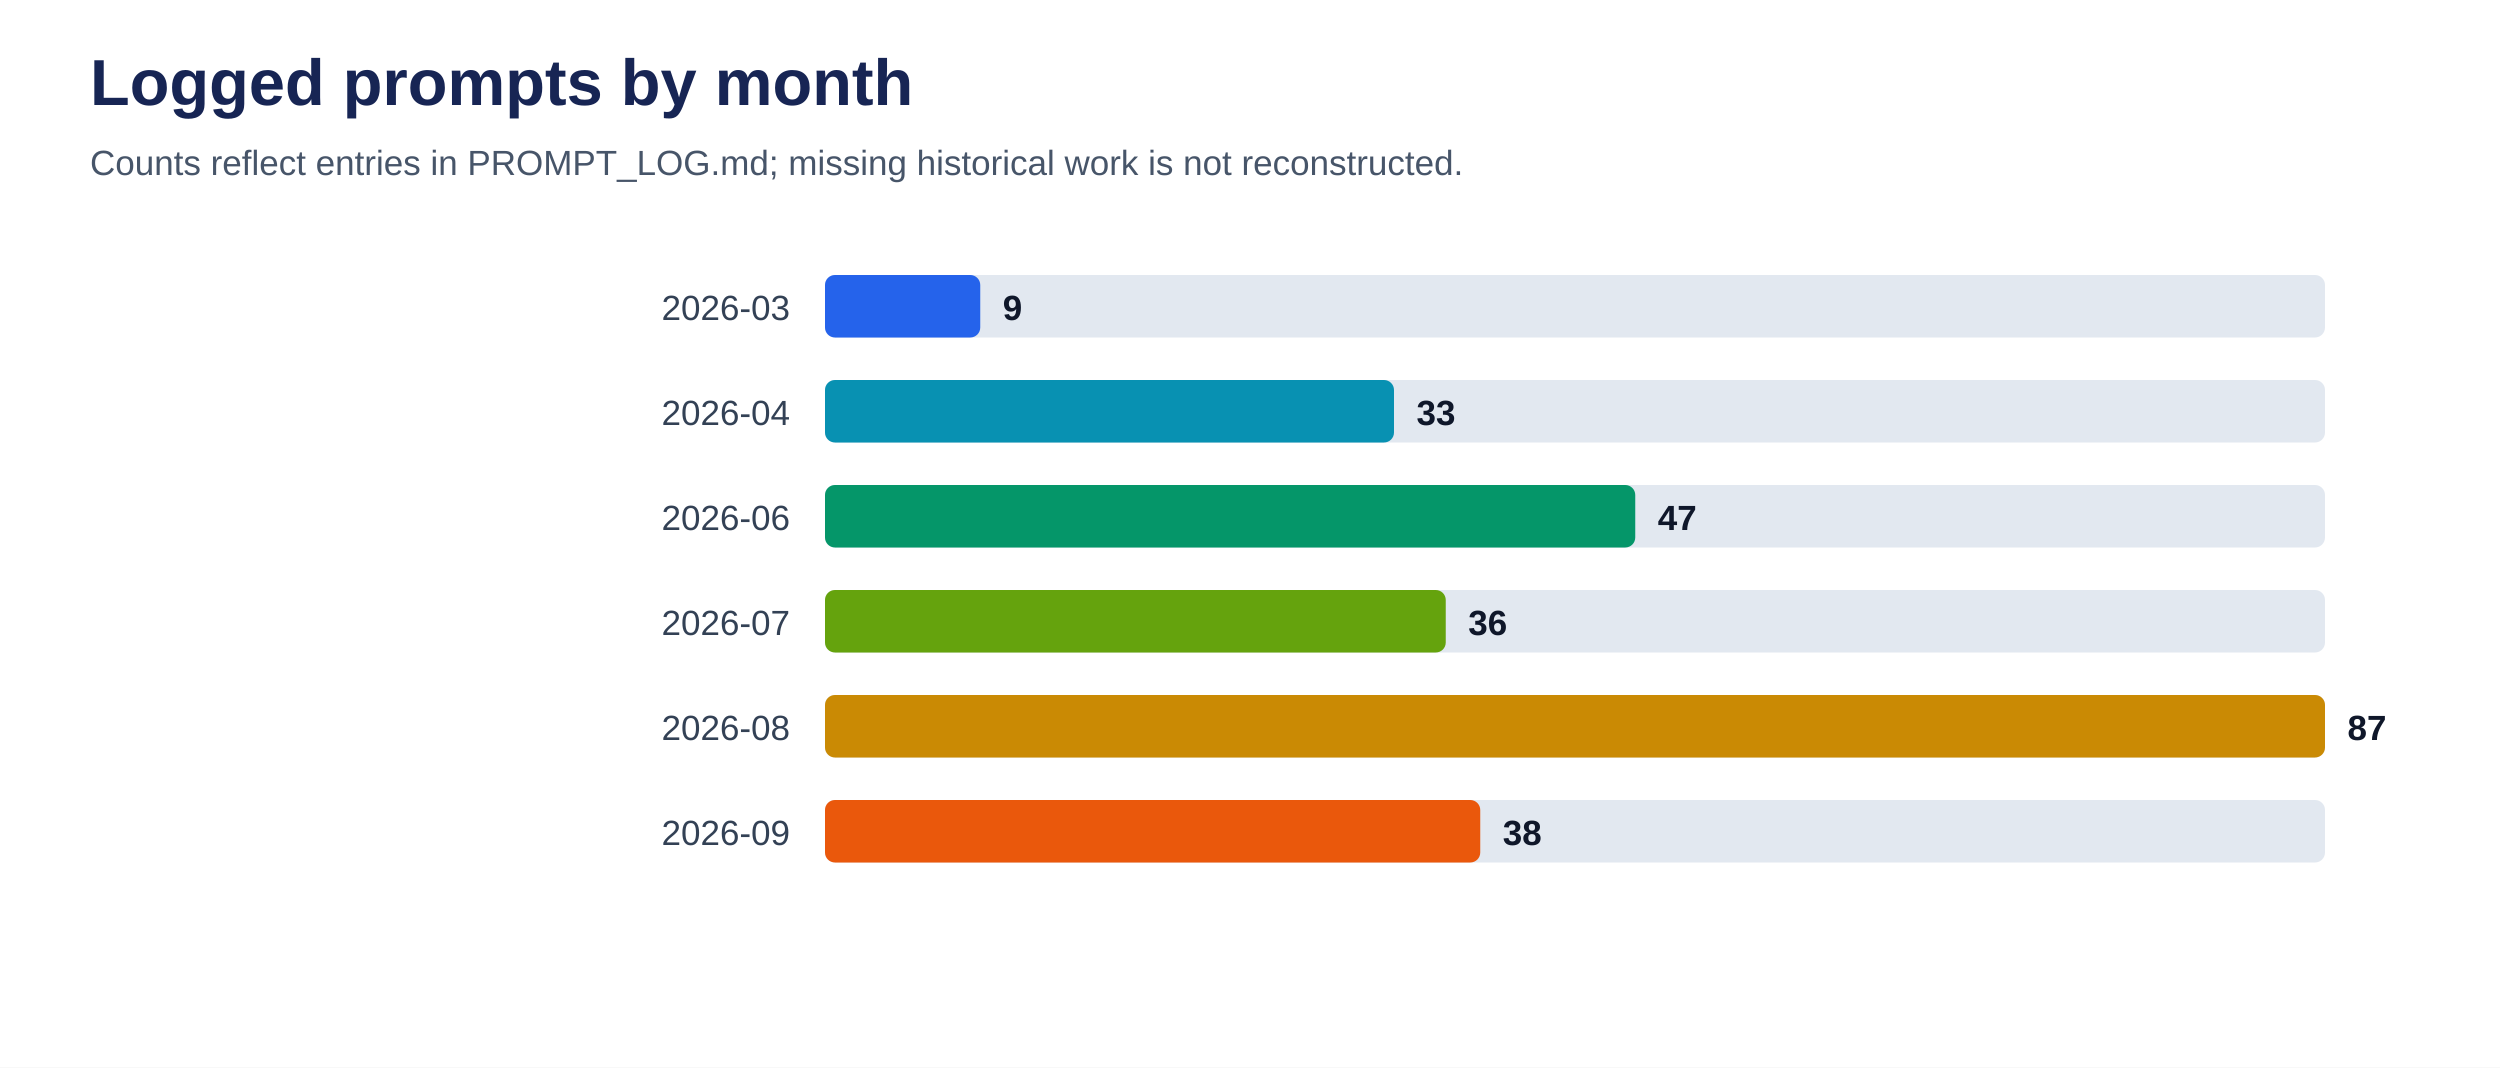
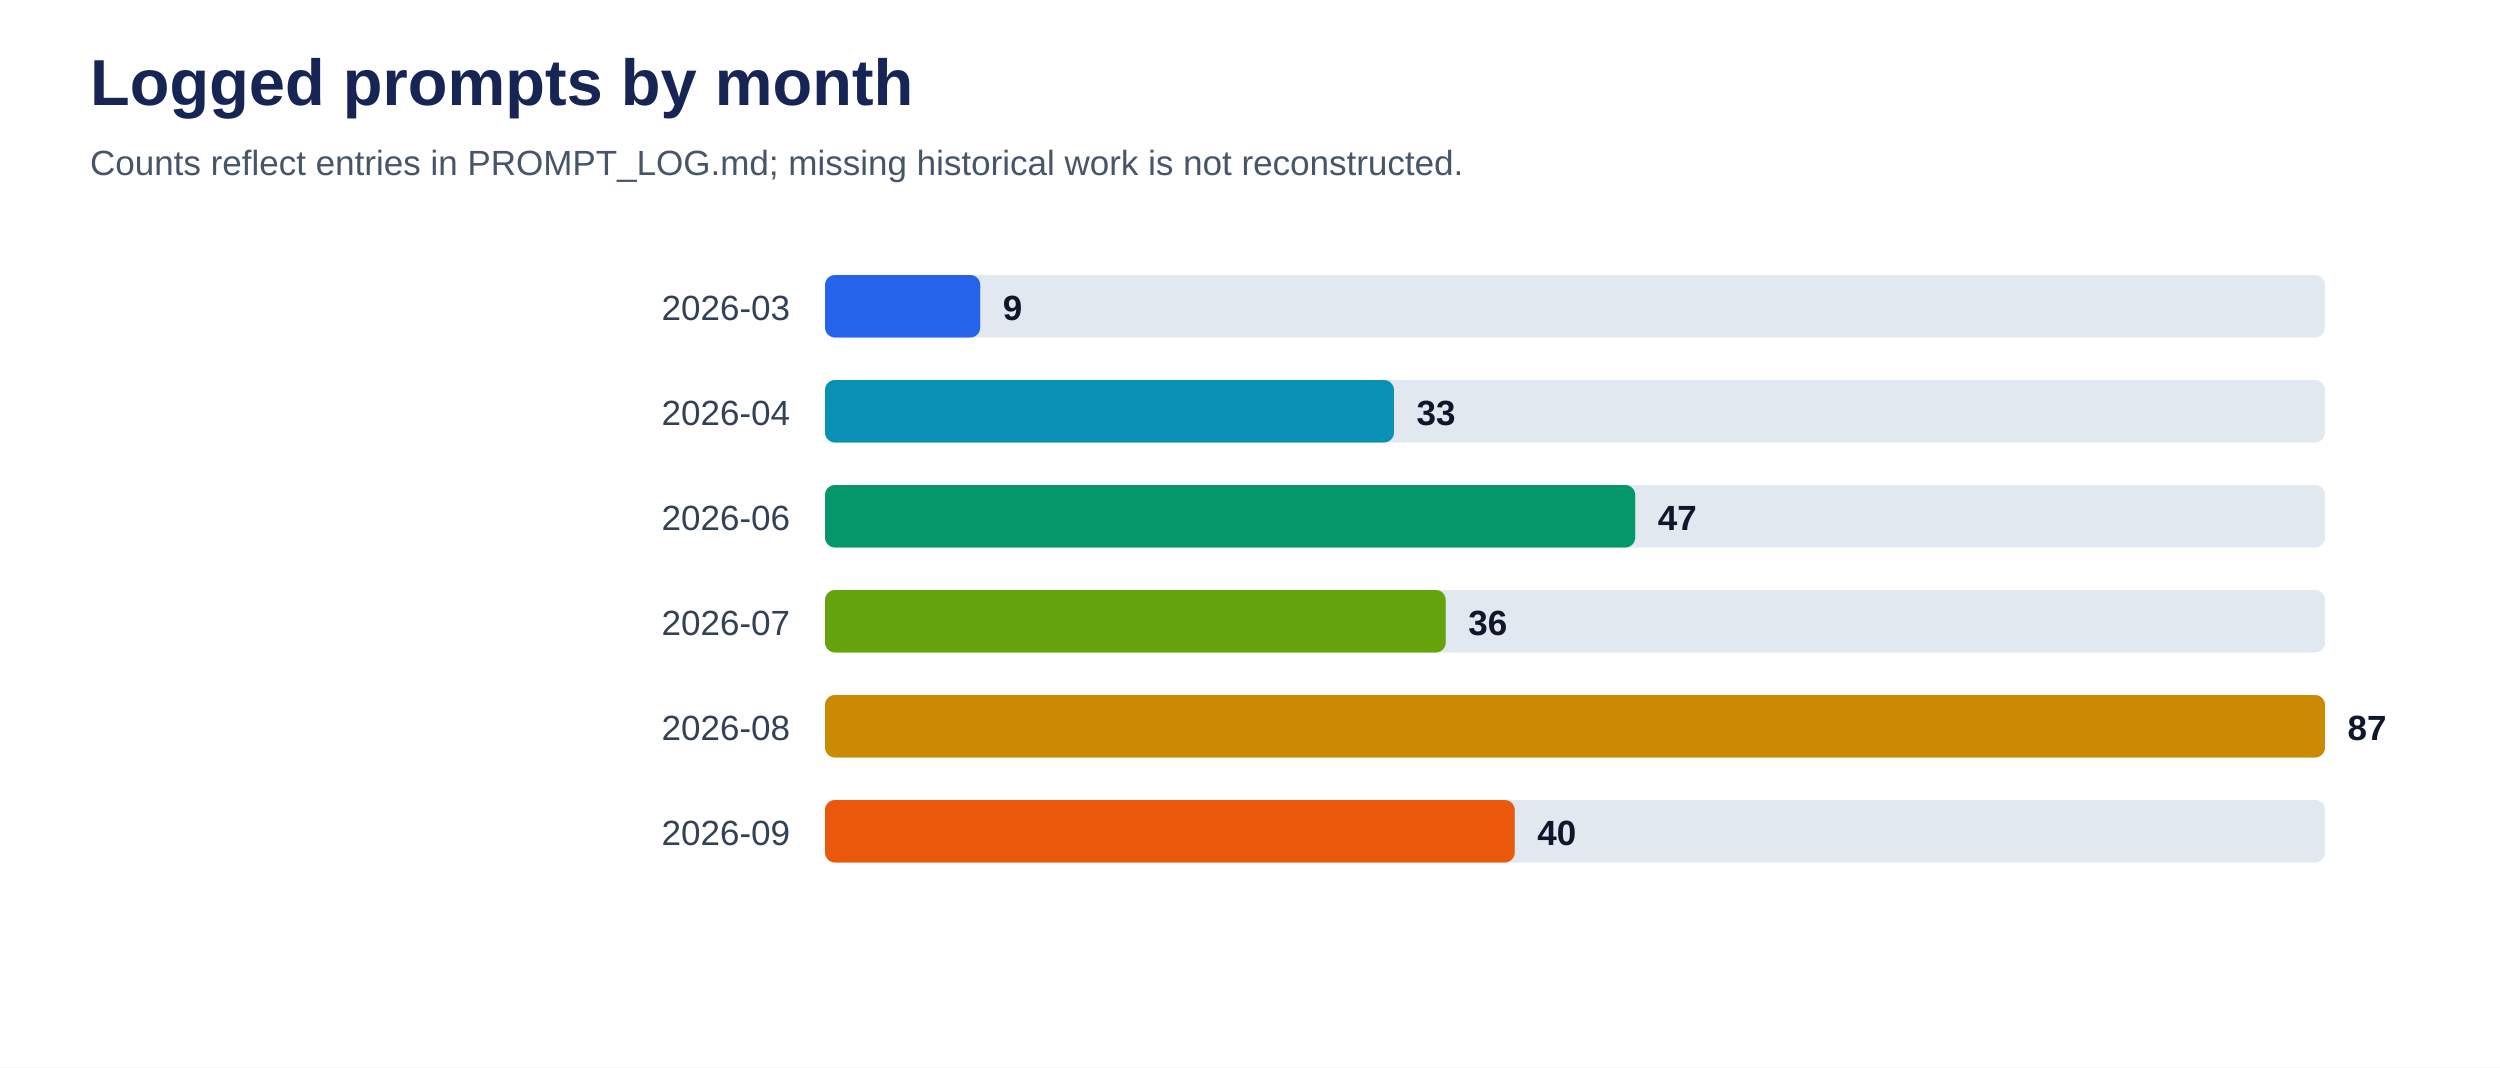
<svg xmlns="http://www.w3.org/2000/svg" viewBox="0 0 1000 427" role="img" aria-labelledby="title desc">
  <rect width="100%" height="100%" fill="#ffffff" />
  <text x="36" y="42" font-family="Arial, sans-serif" font-size="26" font-weight="700" fill="#172554">Logged prompts by month</text>
  <text x="36" y="70" font-family="Arial, sans-serif" font-size="14" fill="#475569">Counts reflect entries in PROMPT_LOG.md; missing historical work is not reconstructed.</text>
  <text x="316" y="128" text-anchor="end" font-family="Arial, sans-serif" font-size="14" fill="#334155">2026-03</text>
  <rect x="330" y="110" width="600" height="25" rx="4" fill="#e2e8f0" />
  <rect x="330" y="110" width="62.1" height="25" rx="4" fill="#2563eb" />
  <text x="401.1" y="128" font-family="Arial, sans-serif" font-size="14" font-weight="700" fill="#0f172a">9</text>
  <text x="316" y="170" text-anchor="end" font-family="Arial, sans-serif" font-size="14" fill="#334155">2026-04</text>
  <rect x="330" y="152" width="600" height="25" rx="4" fill="#e2e8f0" />
  <rect x="330" y="152" width="227.6" height="25" rx="4" fill="#0891b2" />
  <text x="566.6" y="170" font-family="Arial, sans-serif" font-size="14" font-weight="700" fill="#0f172a">33</text>
  <text x="316" y="212" text-anchor="end" font-family="Arial, sans-serif" font-size="14" fill="#334155">2026-06</text>
  <rect x="330" y="194" width="600" height="25" rx="4" fill="#e2e8f0" />
  <rect x="330" y="194" width="324.1" height="25" rx="4" fill="#059669" />
  <text x="663.1" y="212" font-family="Arial, sans-serif" font-size="14" font-weight="700" fill="#0f172a">47</text>
  <text x="316" y="254" text-anchor="end" font-family="Arial, sans-serif" font-size="14" fill="#334155">2026-07</text>
  <rect x="330" y="236" width="600" height="25" rx="4" fill="#e2e8f0" />
  <rect x="330" y="236" width="248.3" height="25" rx="4" fill="#65a30d" />
  <text x="587.3" y="254" font-family="Arial, sans-serif" font-size="14" font-weight="700" fill="#0f172a">36</text>
  <text x="316" y="296" text-anchor="end" font-family="Arial, sans-serif" font-size="14" fill="#334155">2026-08</text>
  <rect x="330" y="278" width="600" height="25" rx="4" fill="#e2e8f0" />
  <rect x="330" y="278" width="600.0" height="25" rx="4" fill="#ca8a04" />
  <text x="939.0" y="296" font-family="Arial, sans-serif" font-size="14" font-weight="700" fill="#0f172a">87</text>
  <text x="316" y="338" text-anchor="end" font-family="Arial, sans-serif" font-size="14" fill="#334155">2026-09</text>
  <rect x="330" y="320" width="600" height="25" rx="4" fill="#e2e8f0" />
-   <rect x="330" y="320" width="262.1" height="25" rx="4" fill="#ea580c" />
-   <text x="601.1" y="338" font-family="Arial, sans-serif" font-size="14" font-weight="700" fill="#0f172a">38</text>
+   <rect x="330" y="320" width="275.9" height="25" rx="4" fill="#ea580c" />
+   <text x="614.9" y="338" font-family="Arial, sans-serif" font-size="14" font-weight="700" fill="#0f172a">40</text>
</svg>
